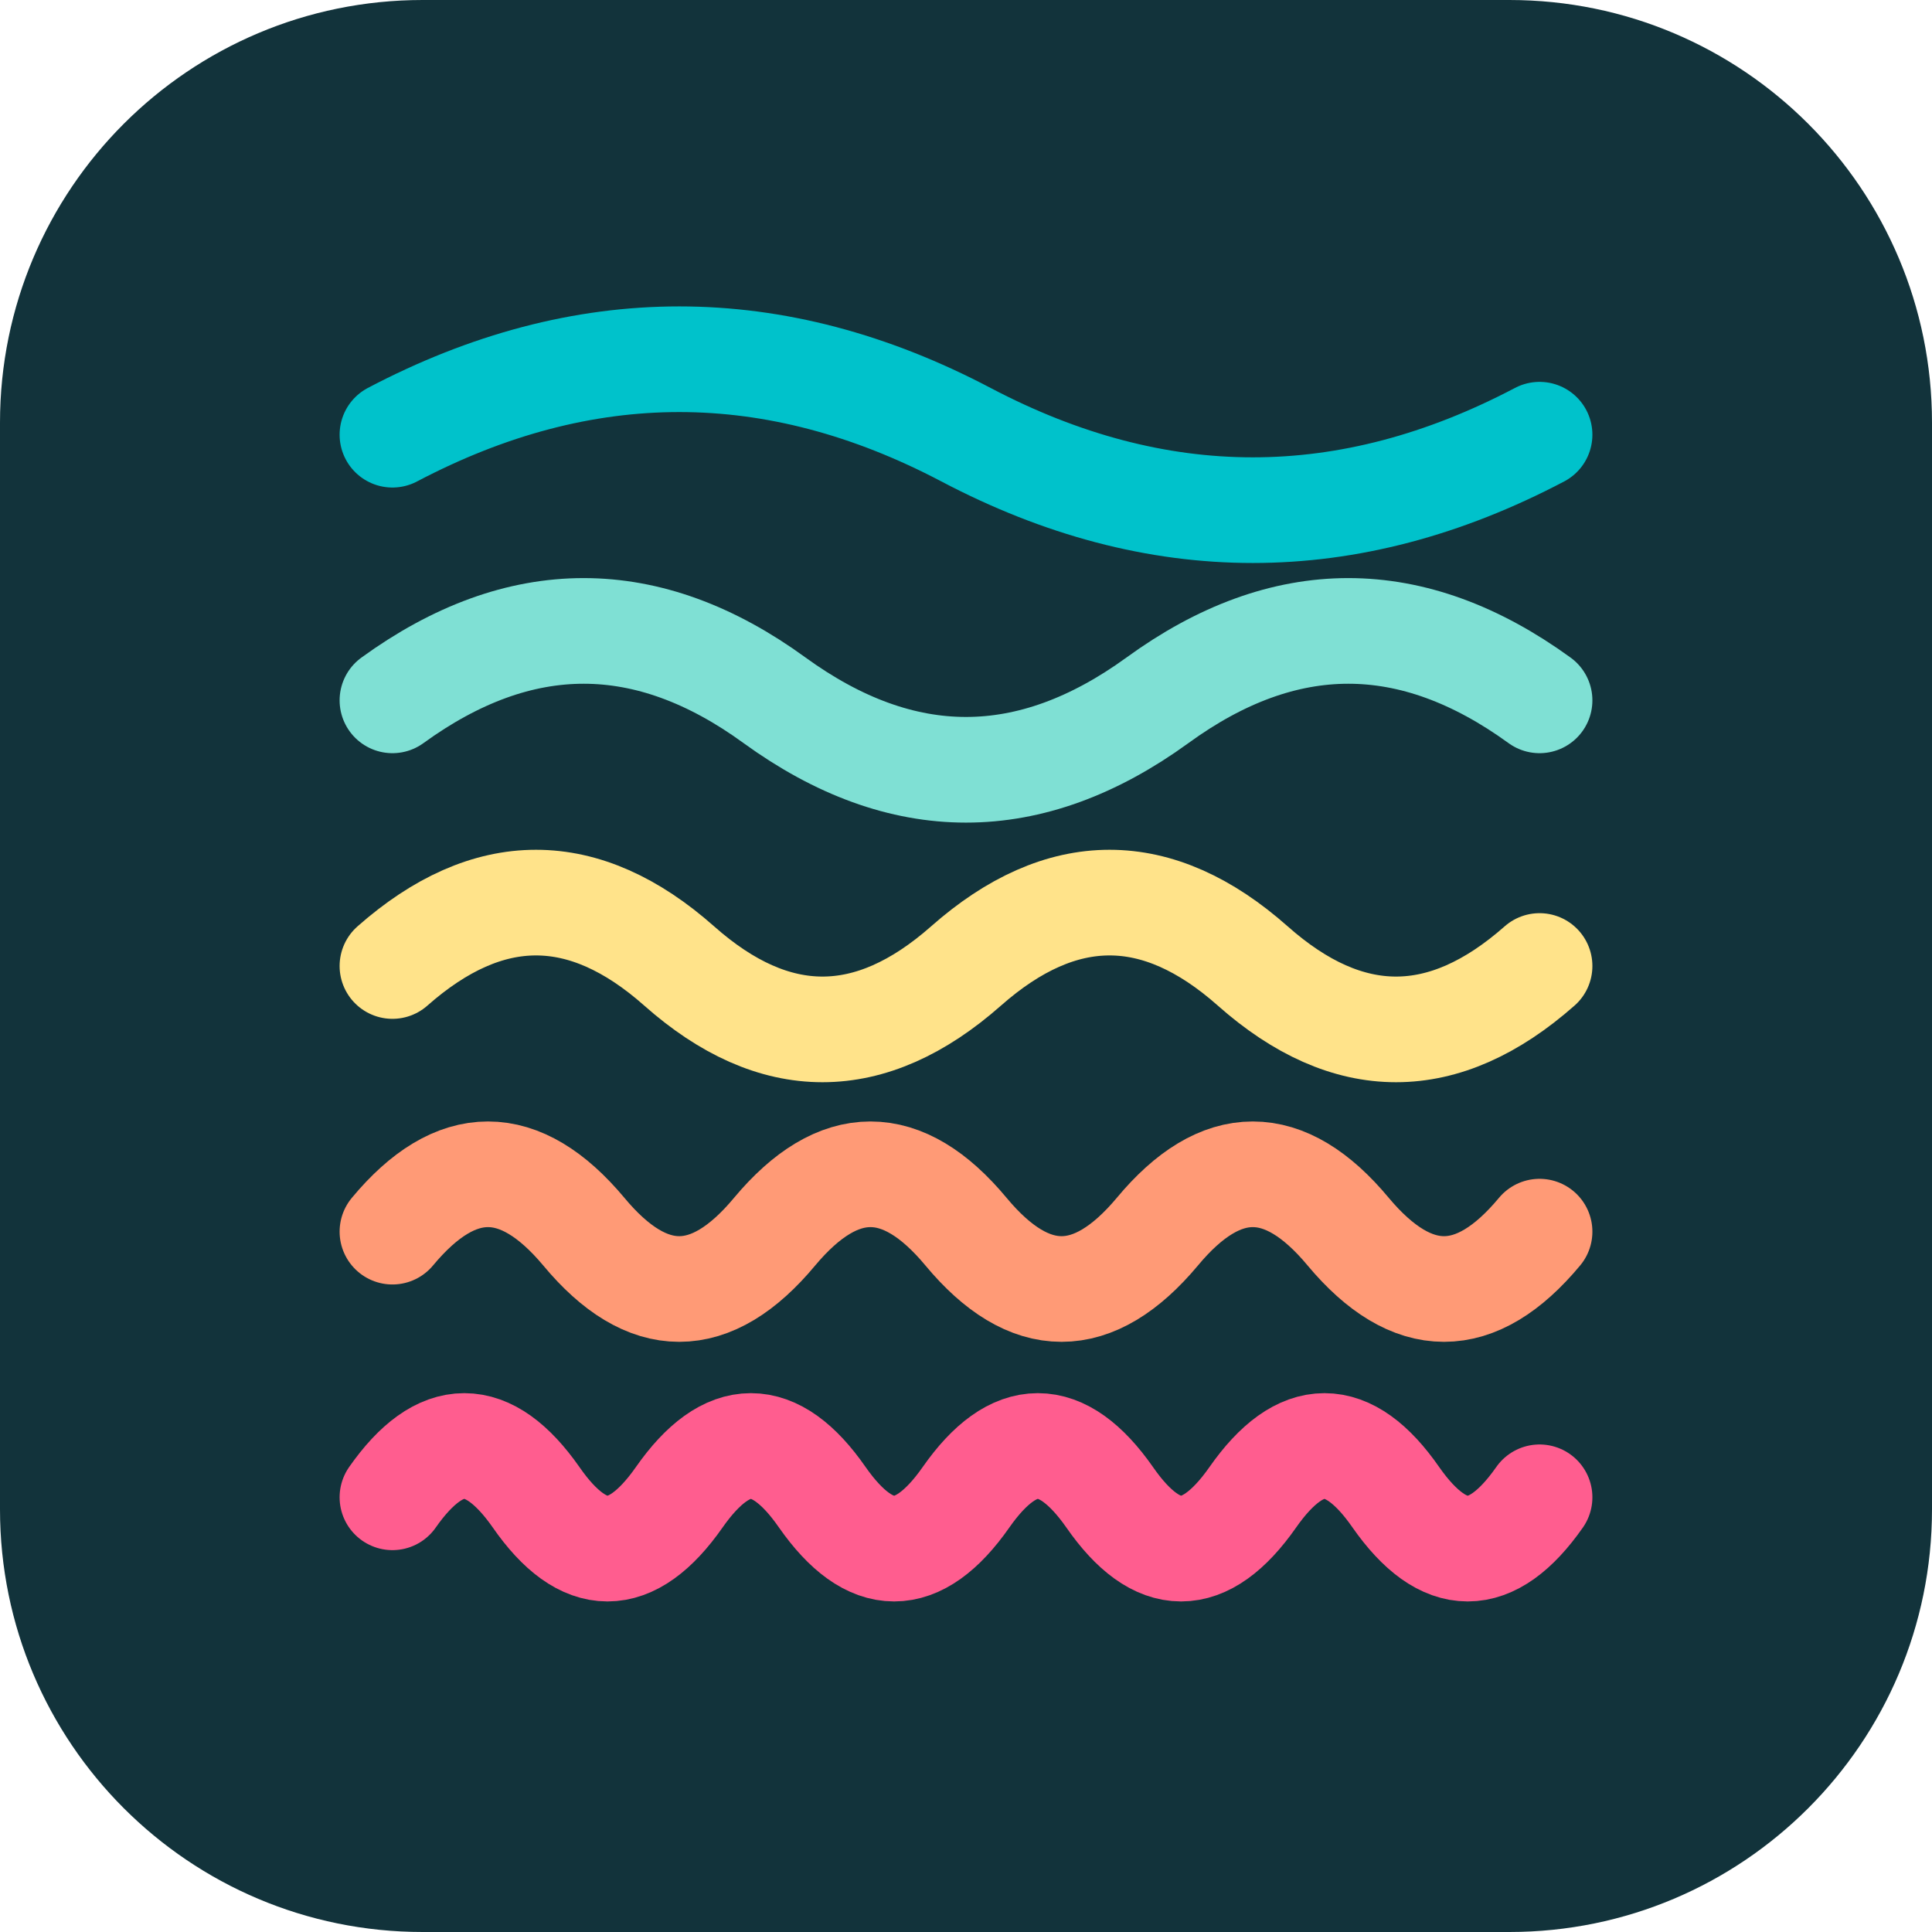
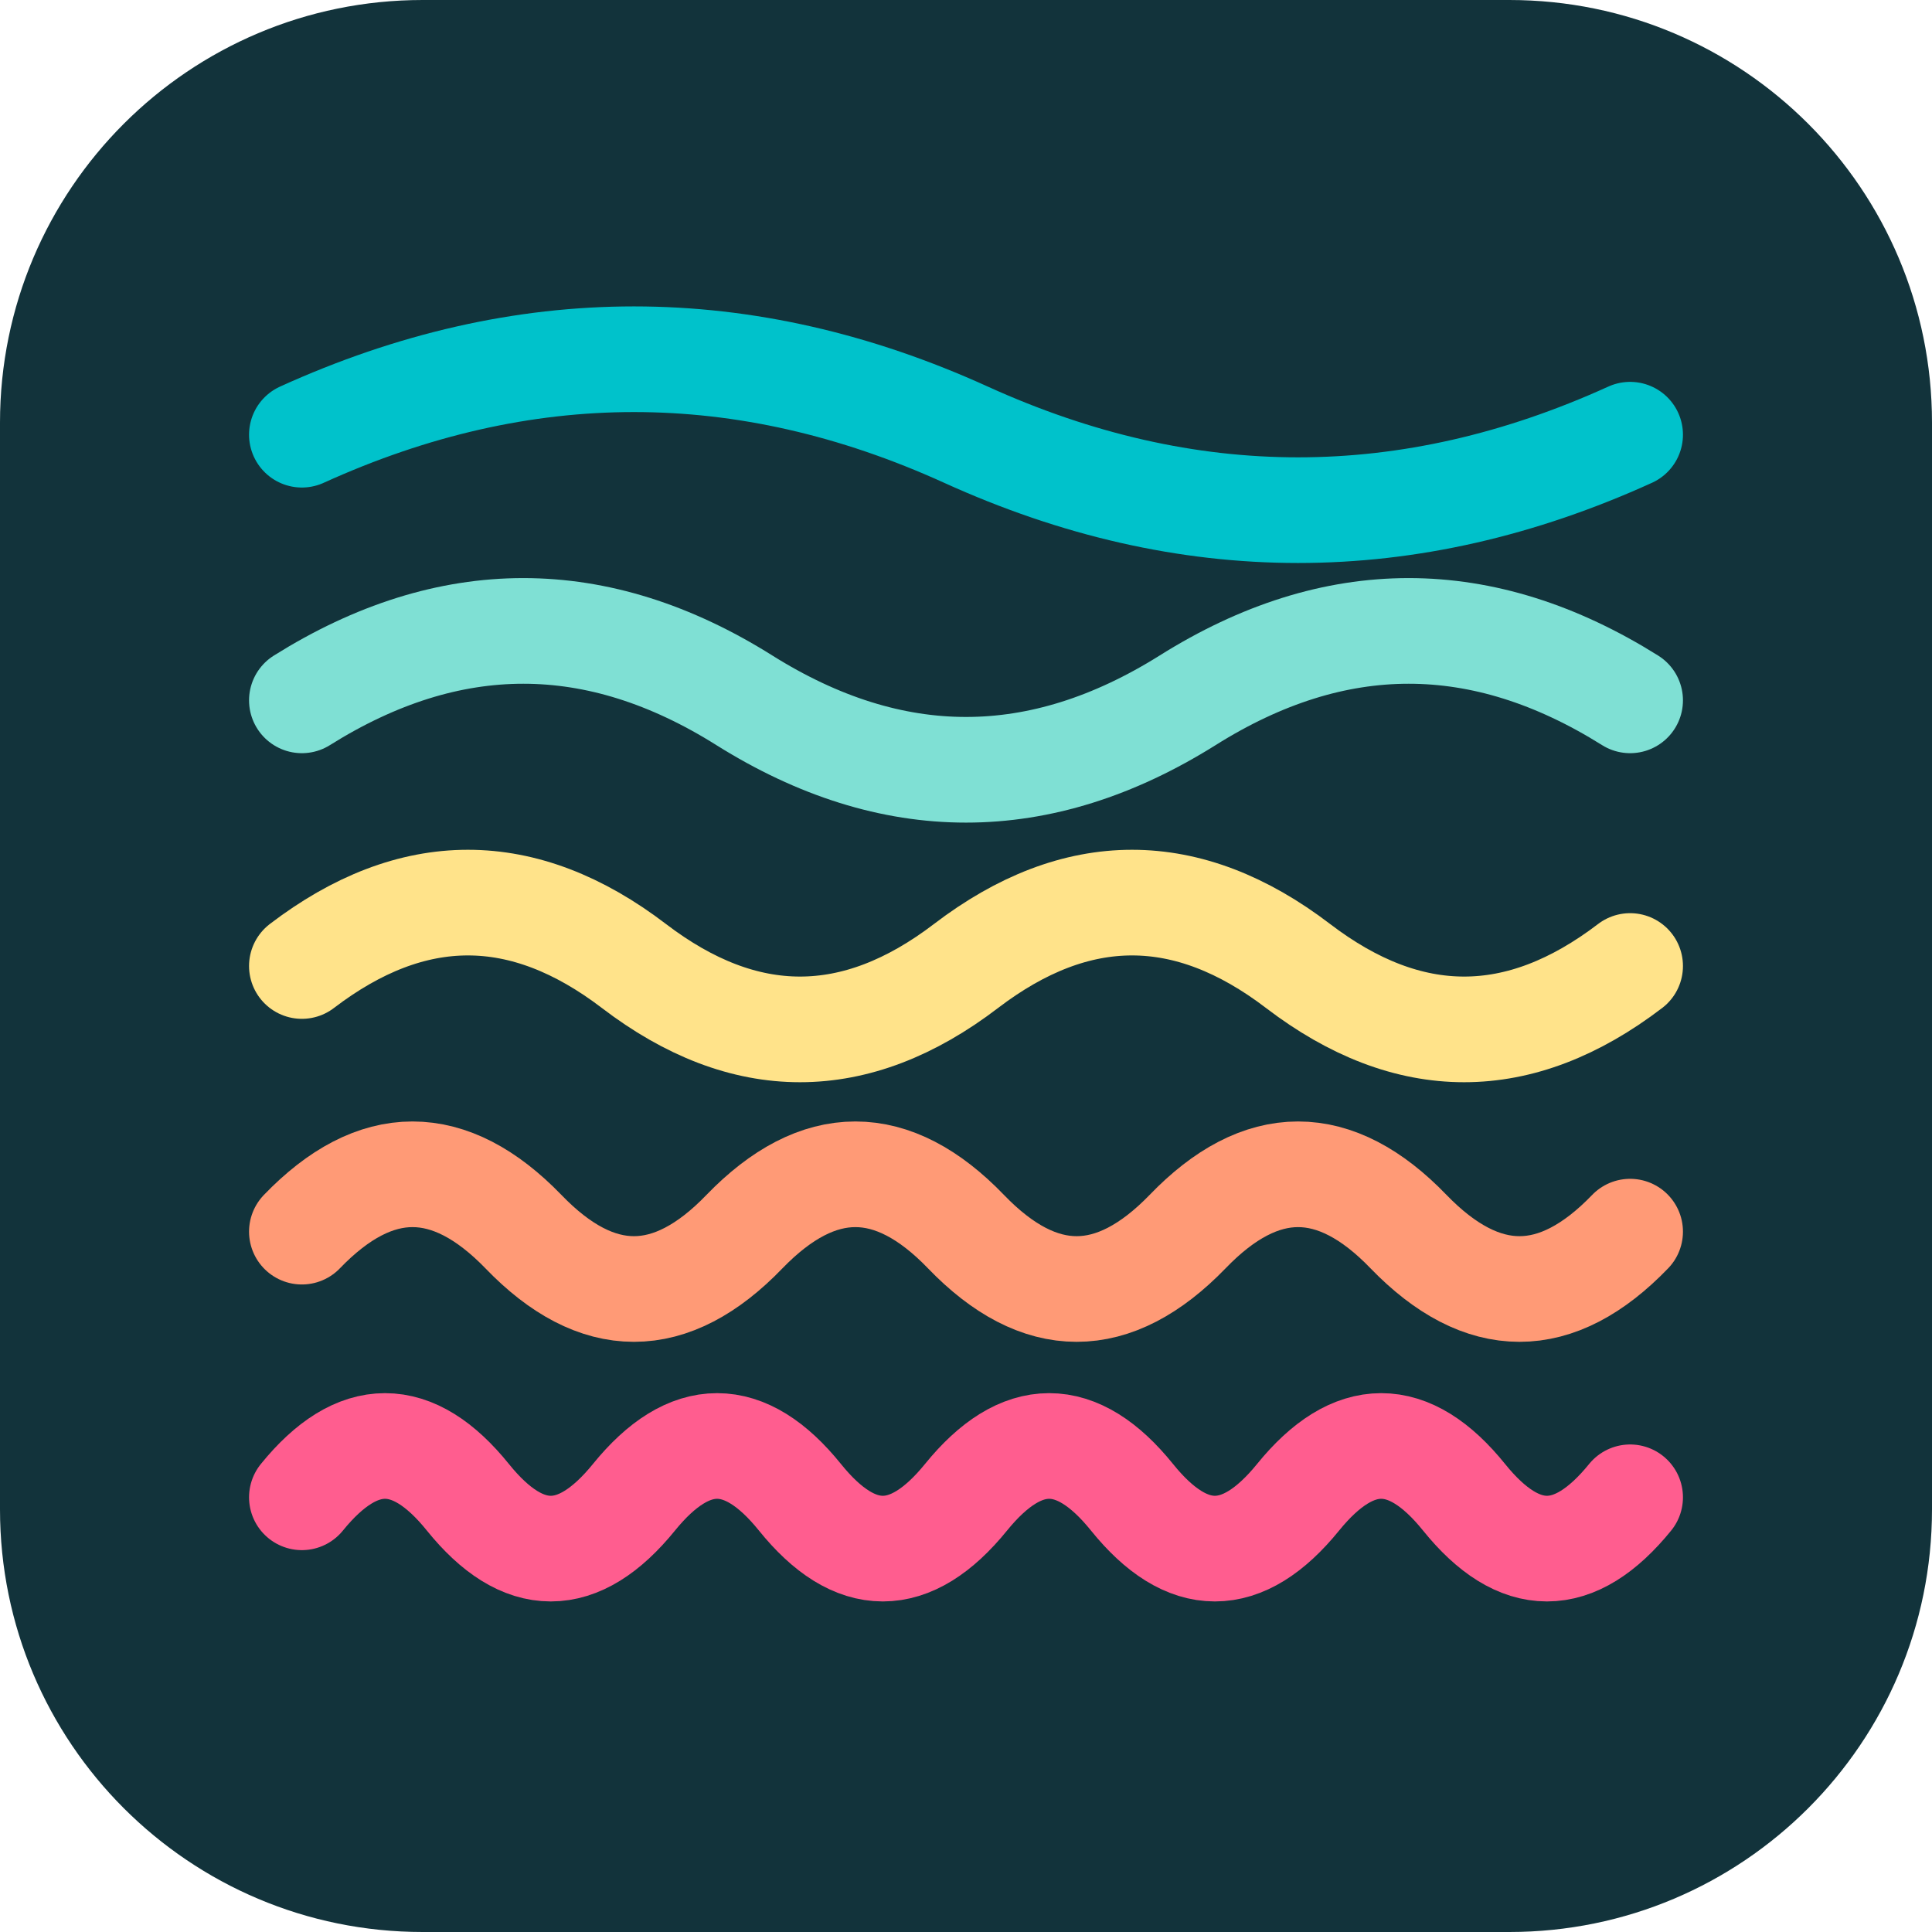
<svg xmlns="http://www.w3.org/2000/svg" viewBox="0 0 32 32">
  <rect width="32" height="32" rx="7" fill="#12333B" />
  <g fill="none" stroke-width="1.75" stroke-linecap="round" stroke-linejoin="round">
-     <path d="M6.5 7.2 Q11.25 4.70 16.00 7.2 Q20.75 9.70 25.50 7.2" stroke="#00C2CB" />
-     <path d="M6.5 11.6 Q9.67 9.30 12.83 11.6 Q16.00 13.90 19.17 11.6 Q22.33 9.30 25.50 11.6" stroke="#7FE0D4" />
-     <path d="M6.5 16 Q8.88 13.90 11.25 16 Q13.62 18.10 16.00 16 Q18.38 13.90 20.75 16 Q23.12 18.10 25.50 16" stroke="#FFE38A" />
-     <path d="M6.5 20.4 Q8.08 18.50 9.67 20.4 Q11.25 22.30 12.83 20.4 Q14.42 18.50 16.00 20.4 Q17.58 22.30 19.17 20.4 Q20.75 18.50 22.33 20.4 Q23.92 22.30 25.50 20.4" stroke="#FF9A76" />
-     <path d="M6.5 24.8 Q7.69 23.10 8.88 24.8 Q10.06 26.50 11.25 24.8 Q12.44 23.10 13.62 24.8 Q14.81 26.50 16.00 24.8 Q17.19 23.10 18.38 24.8 Q19.56 26.50 20.75 24.8 Q21.94 23.10 23.12 24.8 Q24.31 26.50 25.50 24.8" stroke="#FF5D8F" />
+     <path d="M5 7.2 Q10.50 4.70 16.00 7.2 Q21.50 9.70 27.00 7.2" stroke="#00C2CB" />
+     <path d="M5 11.6 Q8.67 9.30 12.33 11.6 Q16.00 13.90 19.67 11.6 Q23.33 9.30 27.00 11.6" stroke="#7FE0D4" />
+     <path d="M5 16 Q7.75 13.90 10.50 16 Q13.25 18.10 16.00 16 Q18.75 13.90 21.50 16 Q24.25 18.10 27.00 16" stroke="#FFE38A" />
+     <path d="M5 20.4 Q6.83 18.50 8.67 20.4 Q10.50 22.30 12.33 20.4 Q14.17 18.50 16.00 20.4 Q17.83 22.30 19.67 20.4 Q21.50 18.50 23.33 20.4 Q25.17 22.30 27.00 20.4" stroke="#FF9A76" />
+     <path d="M5 24.8 Q6.38 23.10 7.75 24.8 Q9.12 26.50 10.50 24.8 Q11.88 23.10 13.25 24.8 Q14.62 26.50 16.00 24.8 Q17.38 23.10 18.75 24.8 Q20.12 26.50 21.50 24.8 Q22.88 23.10 24.25 24.8 Q25.62 26.50 27.00 24.8" stroke="#FF5D8F" />
  </g>
</svg>
